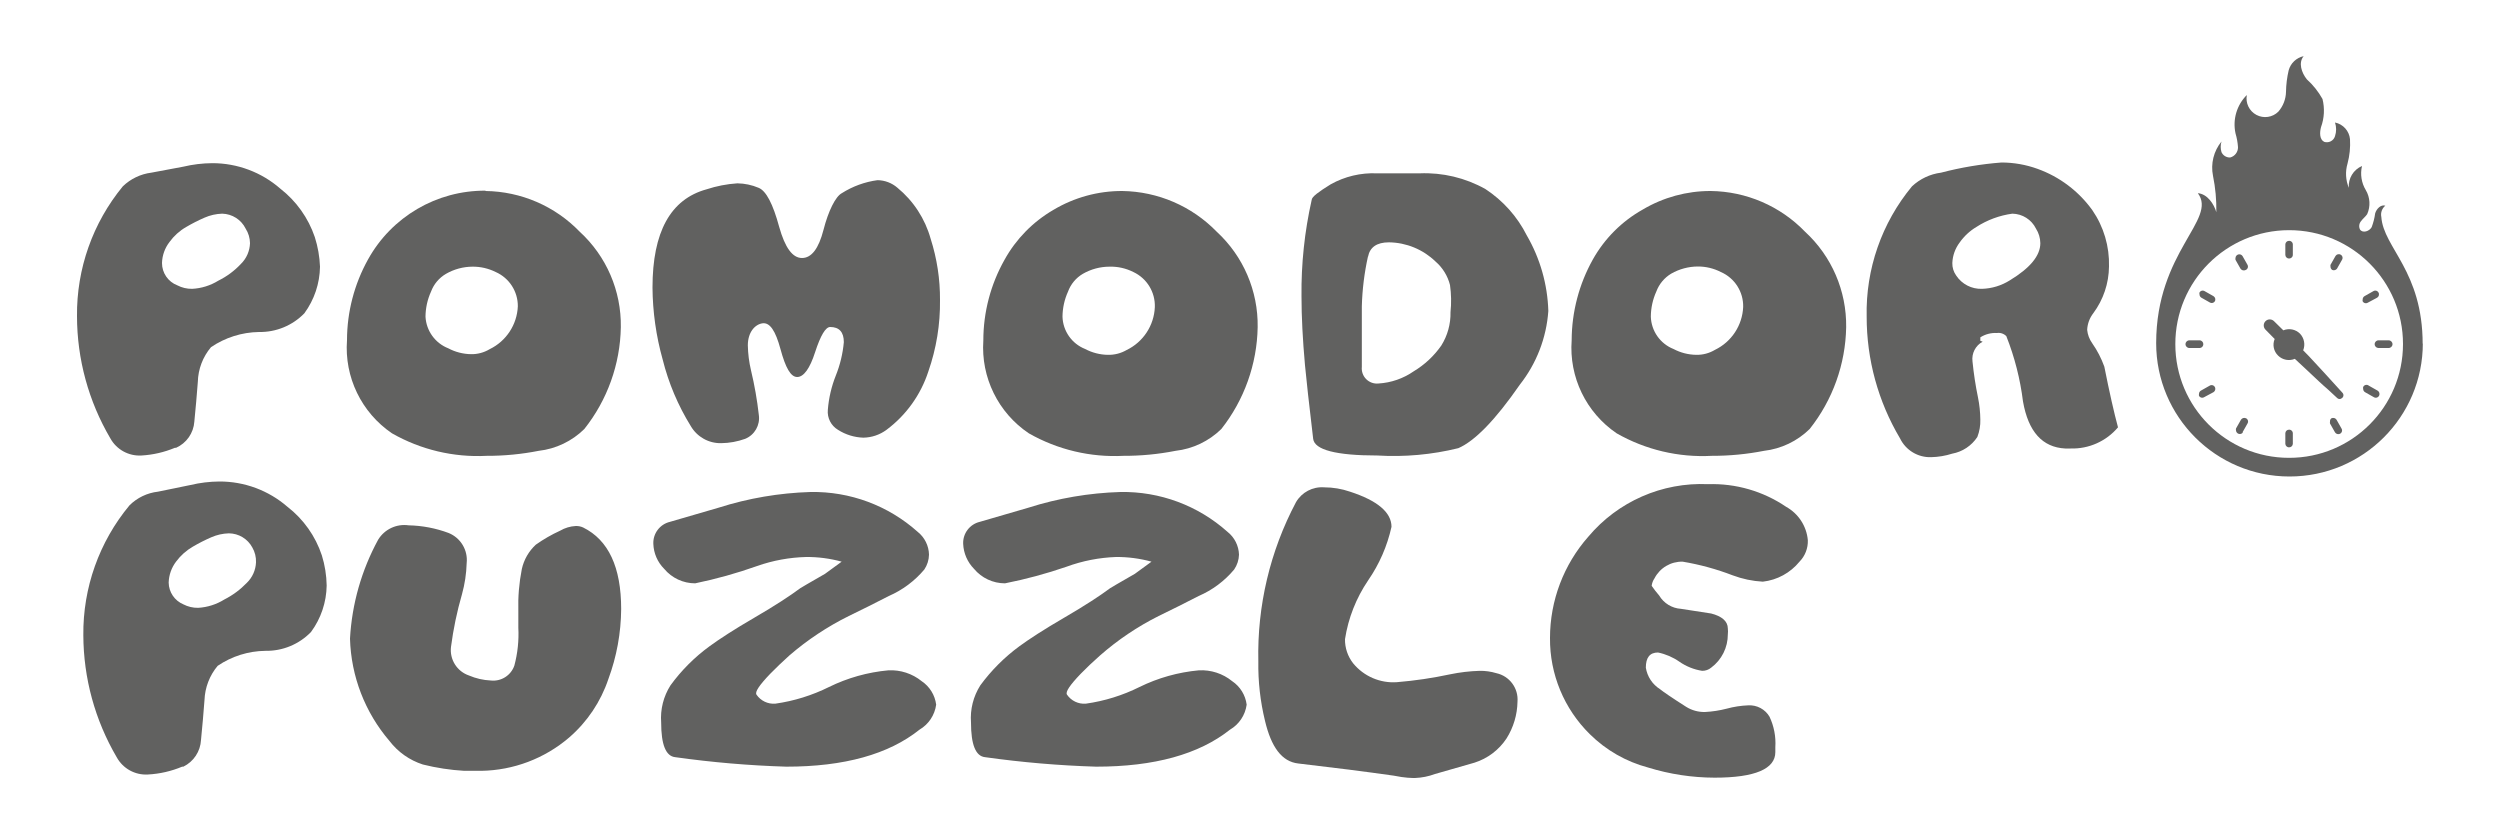
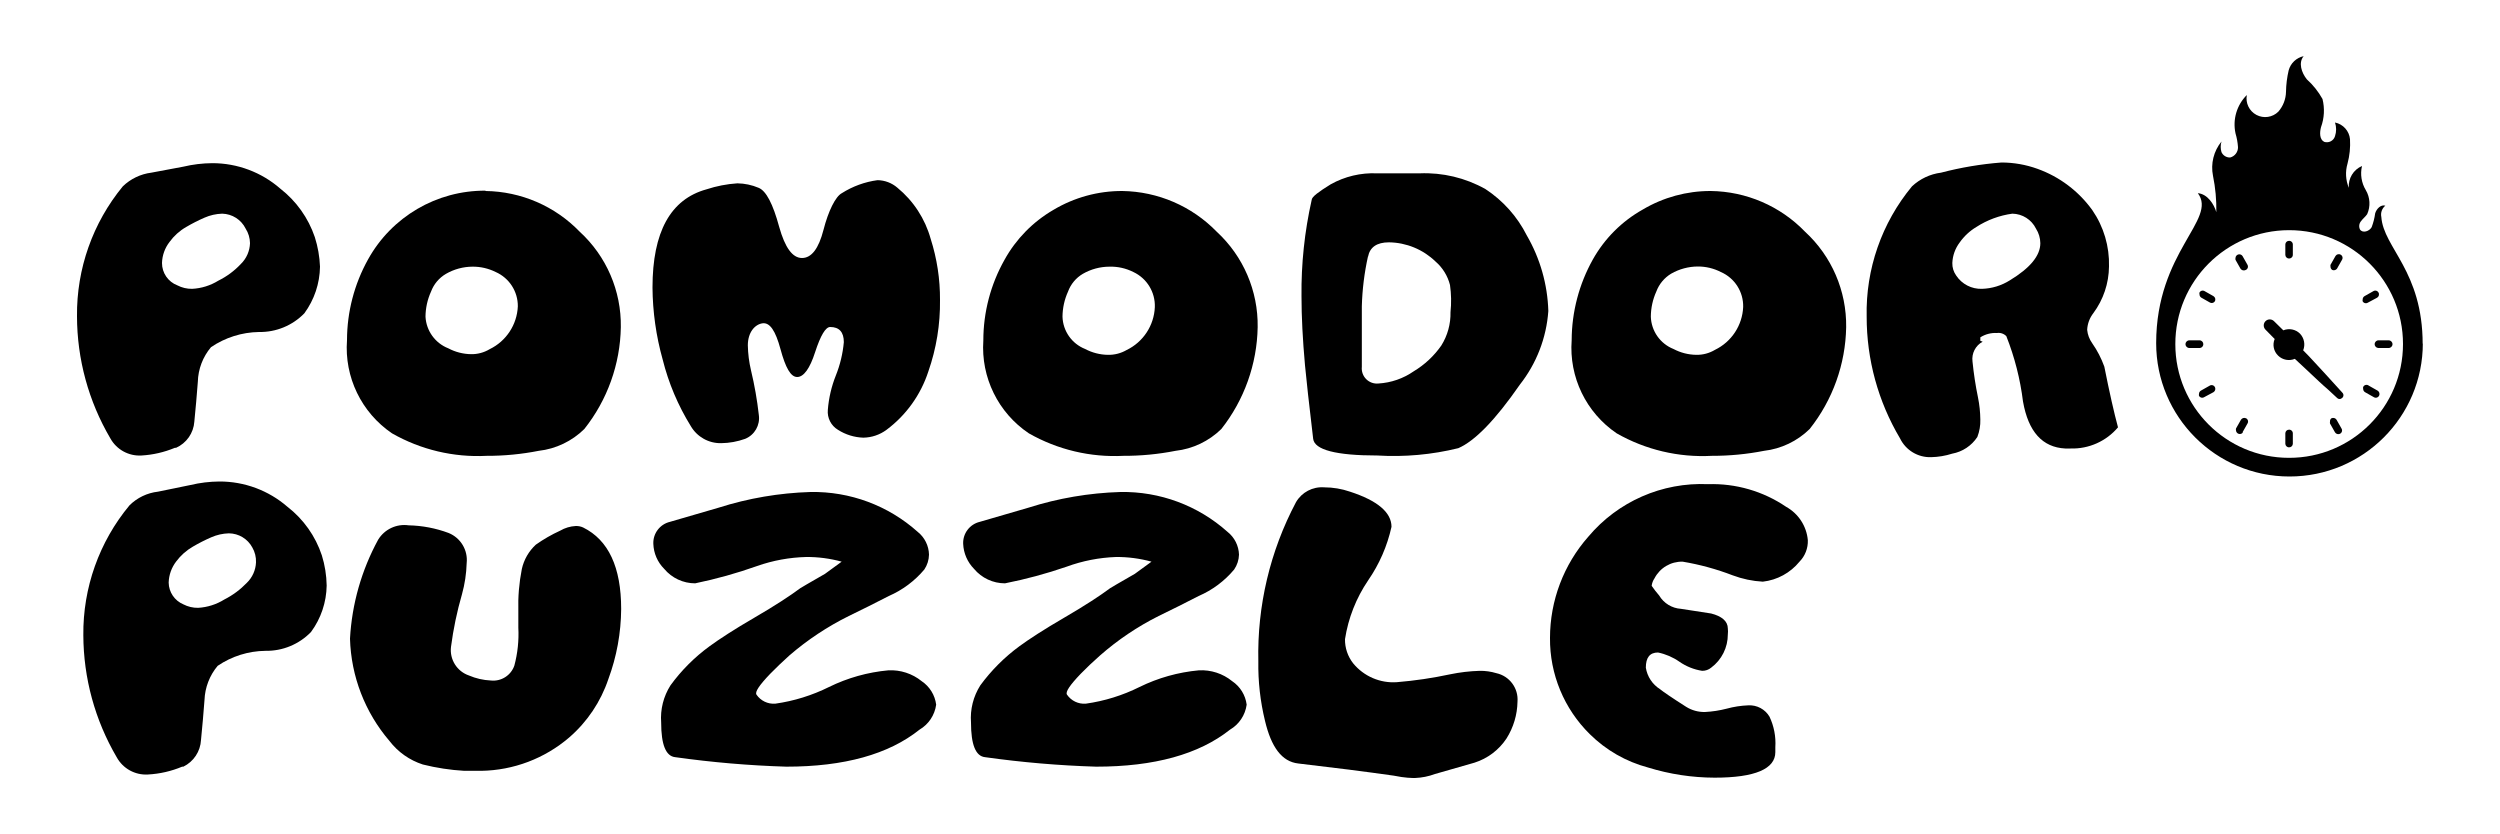
<svg xmlns="http://www.w3.org/2000/svg" id="Слой_1" data-name="Слой 1" viewBox="0 0 150 50">
-   <defs>
-     <style>.cls-1{fill:#616160;}</style>
-   </defs>
-   <path class="cls-1" d="M7.37,11.18a3,3,0,0,1,1.71-.82L11,10a7.78,7.78,0,0,1,1.74-.21,6.2,6.2,0,0,1,4.08,1.53,6.22,6.22,0,0,1,2.07,2.91A6.7,6.7,0,0,1,19.2,16a4.85,4.85,0,0,1-.94,2.8,3.7,3.7,0,0,1-2.72,1.12,5.27,5.27,0,0,0-2.88.91,3.36,3.36,0,0,0-.79,2.08c-.06.79-.13,1.59-.21,2.39a1.86,1.86,0,0,1-1.1,1.57l-.07,0a6.11,6.11,0,0,1-2,.46A2,2,0,0,1,6.62,26.3a14.49,14.49,0,0,1-2-7.33A12.06,12.06,0,0,1,7.37,11.18Zm7.37,2.54a1.61,1.61,0,0,0-1.41-.9,2.85,2.85,0,0,0-1.06.24,10.22,10.22,0,0,0-1.1.56,3.2,3.2,0,0,0-1,.9,2.16,2.16,0,0,0-.45,1.26,1.43,1.43,0,0,0,.92,1.34,1.86,1.86,0,0,0,.89.21,3.31,3.31,0,0,0,1.57-.49,4.71,4.71,0,0,0,1.35-1A1.82,1.82,0,0,0,15,14.59,1.66,1.66,0,0,0,14.74,13.72Z" />
-   <path class="cls-1" d="M29.13,11.46a8,8,0,0,1,5.65,2.44,7.61,7.61,0,0,1,2.47,5.73,10.11,10.11,0,0,1-2.19,6.11,4.65,4.65,0,0,1-2.74,1.31,15.88,15.88,0,0,1-3.12.3A10.38,10.38,0,0,1,23.52,26a6.2,6.2,0,0,1-2.7-5.59,10,10,0,0,1,1.26-4.84,8,8,0,0,1,7.05-4.13Zm.61,4.86A3.06,3.06,0,0,0,28.35,16a3.22,3.22,0,0,0-1.59.43,2.07,2.07,0,0,0-.9,1.07A3.71,3.71,0,0,0,25.53,19,2.16,2.16,0,0,0,26.9,20.9a3,3,0,0,0,1.36.35,2.09,2.09,0,0,0,1.12-.3,3,3,0,0,0,1.69-2.57A2.23,2.23,0,0,0,29.74,16.32Z" />
-   <path class="cls-1" d="M41.45,25.57a14.08,14.08,0,0,1-1.69-4,16.47,16.47,0,0,1-.61-4.32q0-5,3.24-5.89A7.51,7.51,0,0,1,44.24,11a3.38,3.38,0,0,1,1.28.27q.67.27,1.23,2.34c.35,1.25.8,1.87,1.37,1.87s1-.56,1.29-1.69.72-2,1.1-2.2a5.32,5.32,0,0,1,2.14-.78,1.86,1.86,0,0,1,1.19.45,6.08,6.08,0,0,1,2,3.07A11.8,11.8,0,0,1,56.4,18a12.5,12.5,0,0,1-.7,4.29,7.11,7.11,0,0,1-2.51,3.5,2.4,2.4,0,0,1-1.39.47,3,3,0,0,1-1.52-.47,1.26,1.26,0,0,1-.61-1.2,7.06,7.06,0,0,1,.48-2.06,7.08,7.08,0,0,0,.48-2c0-.61-.28-.91-.82-.91q-.41,0-.9,1.5c-.32,1-.69,1.5-1.08,1.5s-.7-.56-1-1.67-.64-1.62-1.09-1.55-.87.54-.87,1.32a7.12,7.12,0,0,0,.19,1.5,21.93,21.93,0,0,1,.47,2.68,1.34,1.34,0,0,1-.82,1.43,4.39,4.39,0,0,1-1.44.26A2.06,2.06,0,0,1,41.45,25.57Z" />
-   <path class="cls-1" d="M67.34,11.46A8.06,8.06,0,0,1,73,13.9a7.63,7.63,0,0,1,2.46,5.73,10.16,10.16,0,0,1-2.18,6.11,4.68,4.68,0,0,1-2.75,1.31,15.88,15.88,0,0,1-3.12.3A10.4,10.4,0,0,1,61.73,26,6.2,6.2,0,0,1,59,20.43a9.86,9.86,0,0,1,1.27-4.84,7.86,7.86,0,0,1,2.94-3A8,8,0,0,1,67.34,11.46ZM68,16.32A3,3,0,0,0,66.57,16a3.22,3.22,0,0,0-1.6.43,2.06,2.06,0,0,0-.89,1.07A3.71,3.71,0,0,0,63.75,19a2.15,2.15,0,0,0,1.36,1.94,3,3,0,0,0,1.36.35A2.15,2.15,0,0,0,67.6,21a3,3,0,0,0,1.69-2.57A2.24,2.24,0,0,0,68,16.32Z" />
-   <path class="cls-1" d="M78.7,12c0-.19.43-.5,1.14-.94a5.22,5.22,0,0,1,2.78-.66h2.56a7.44,7.44,0,0,1,3.94.94,7.21,7.21,0,0,1,2.49,2.79,9.61,9.61,0,0,1,1.29,4.53,8.06,8.06,0,0,1-1.71,4.42Q89,26.24,87.5,26.89a16.21,16.21,0,0,1-4.86.44c-2.48,0-3.77-.34-3.85-1-.25-2.1-.41-3.57-.49-4.41q-.21-2.33-.21-4.14A25.09,25.09,0,0,1,78.7,12Zm3.38,3.38a15.77,15.77,0,0,0-.37,3c0,.4,0,1,0,1.81s0,1.42,0,1.82a.91.91,0,0,0,1,1,4.14,4.14,0,0,0,2.11-.73,5.44,5.44,0,0,0,1.66-1.55,3.62,3.62,0,0,0,.55-2A6.62,6.62,0,0,0,87,17.1a2.76,2.76,0,0,0-.87-1.41,4.1,4.1,0,0,0-2.79-1.15C82.61,14.54,82.19,14.83,82.08,15.41Z" />
-   <path class="cls-1" d="M102.64,11.46a8,8,0,0,1,5.66,2.44,7.64,7.64,0,0,1,2.47,5.73,10.11,10.11,0,0,1-2.19,6.11,4.68,4.68,0,0,1-2.74,1.31,16.05,16.05,0,0,1-3.13.3A10.4,10.4,0,0,1,97,26a6.2,6.2,0,0,1-2.7-5.59,10,10,0,0,1,1.27-4.84,7.81,7.81,0,0,1,3-3A7.94,7.94,0,0,1,102.64,11.46Zm.61,4.86a3,3,0,0,0-1.38-.33,3.25,3.25,0,0,0-1.6.43,2.11,2.11,0,0,0-.89,1.07A3.71,3.71,0,0,0,99.05,19a2.16,2.16,0,0,0,1.36,1.94,3,3,0,0,0,1.37.35,2.11,2.11,0,0,0,1.12-.3,3,3,0,0,0,1.69-2.57A2.23,2.23,0,0,0,103.25,16.32Z" />
-   <path class="cls-1" d="M127.08,25.64a3.58,3.58,0,0,1-2.84,1.27l-.33,0c-1.36-.07-2.21-1-2.53-2.82a16,16,0,0,0-1-3.92.65.65,0,0,0-.56-.19,1.69,1.69,0,0,0-1,.26,1.25,1.25,0,0,0,0,.21l.14.05a1.18,1.18,0,0,0-.61,1.19,21,21,0,0,0,.33,2.16,7.06,7.06,0,0,1,.14,1.32,2.67,2.67,0,0,1-.18,1.05,2.31,2.31,0,0,1-1.51,1,4.47,4.47,0,0,1-1.26.21A2,2,0,0,1,114,26.3a14.26,14.26,0,0,1-2-7.3,11.84,11.84,0,0,1,2.72-7.82,3.13,3.13,0,0,1,1.74-.82,20.6,20.6,0,0,1,3.63-.61,6.38,6.38,0,0,1,2.16.38,6.94,6.94,0,0,1,3.29,2.48,5.68,5.68,0,0,1,1,3.38,4.78,4.78,0,0,1-.94,2.8,1.77,1.77,0,0,0-.37,1,1.66,1.66,0,0,0,.3.8,6,6,0,0,1,.73,1.41Q126.72,24.31,127.08,25.64Zm-6.34-12.82a5.29,5.29,0,0,0-2.16.8,3.26,3.26,0,0,0-1,.93,2.18,2.18,0,0,0-.44,1.23,1.23,1.23,0,0,0,.23.75,1.78,1.78,0,0,0,1.55.8,3.32,3.32,0,0,0,1.67-.51c1.22-.74,1.83-1.48,1.83-2.23a1.66,1.66,0,0,0-.26-.87A1.61,1.61,0,0,0,120.74,12.82Z" />
-   <path class="cls-1" d="M7.77,30.32a2.89,2.89,0,0,1,1.71-.82l1.95-.4a7.77,7.77,0,0,1,1.73-.21,6.2,6.2,0,0,1,4.09,1.52,6.12,6.12,0,0,1,2.06,2.91,6.42,6.42,0,0,1,.29,1.81,4.82,4.82,0,0,1-.94,2.79,3.71,3.71,0,0,1-2.73,1.13,5.2,5.2,0,0,0-2.87.9A3.39,3.39,0,0,0,12.27,42q-.09,1.2-.21,2.4A1.89,1.89,0,0,1,11,46l-.07,0a6.16,6.16,0,0,1-2.05.47A2,2,0,0,1,7,45.43a14.57,14.57,0,0,1-2-7.32A12,12,0,0,1,7.77,30.32Zm7.37,2.53A1.61,1.61,0,0,0,13.73,32a2.81,2.81,0,0,0-1.06.24,10.22,10.22,0,0,0-1.1.56,3.3,3.3,0,0,0-1,.89,2.19,2.19,0,0,0-.45,1.27A1.44,1.44,0,0,0,11,36.26a1.86,1.86,0,0,0,.89.21,3.34,3.34,0,0,0,1.57-.5,5,5,0,0,0,1.35-1,1.81,1.81,0,0,0,.55-1.23A1.65,1.65,0,0,0,15.14,32.85Z" />
-   <path class="cls-1" d="M22.69,32.38a1.84,1.84,0,0,1,1.83-.86,7.28,7.28,0,0,1,2.4.46A1.75,1.75,0,0,1,28,33.79a7.83,7.83,0,0,1-.28,1.86,21.31,21.31,0,0,0-.66,3.16,1.61,1.61,0,0,0,1.08,1.72,3.76,3.76,0,0,0,1.31.3,1.34,1.34,0,0,0,1.41-.89,7.34,7.34,0,0,0,.24-2.28v-1a11.32,11.32,0,0,1,.21-2.52,2.82,2.82,0,0,1,.84-1.46,8.94,8.94,0,0,1,1.46-.84,2.06,2.06,0,0,1,.94-.28,1,1,0,0,1,.44.09q2.28,1.13,2.28,4.89a12.35,12.35,0,0,1-.77,4.21,8,8,0,0,1-2.35,3.5,8.31,8.31,0,0,1-5.28,2H28.4l-.54,0a13.42,13.42,0,0,1-2.49-.38,4.1,4.1,0,0,1-2-1.41A9.86,9.86,0,0,1,21,38.32,14,14,0,0,1,22.69,32.38Z" />
-   <path class="cls-1" d="M43.12,30.46a20.19,20.19,0,0,1,5.51-.94,9.39,9.39,0,0,1,6.43,2.39,1.8,1.8,0,0,1,.68,1.37,1.66,1.66,0,0,1-.28.89,5.82,5.82,0,0,1-2.13,1.59q-1.2.62-2.4,1.2a17,17,0,0,0-3.57,2.37c-.42.38-.8.74-1.15,1.1-.65.68-.93,1.09-.82,1.25a1.25,1.25,0,0,0,1.13.54,10.57,10.57,0,0,0,3.22-1,10.18,10.18,0,0,1,3.56-1,2.94,2.94,0,0,1,2,.65,2,2,0,0,1,.87,1.41,2.06,2.06,0,0,1-1,1.5Q52.39,46,47.18,46a61.34,61.34,0,0,1-6.67-.57c-.56-.06-.84-.75-.84-2.08a3.65,3.65,0,0,1,.56-2.23,10.68,10.68,0,0,1,2.35-2.35c.56-.41,1.46-1,2.7-1.72s2.15-1.32,2.74-1.76c0,0,.53-.32,1.48-.86l1-.73a7.77,7.77,0,0,0-2.13-.28,9.59,9.59,0,0,0-2.94.54A27.94,27.94,0,0,1,41.71,35a2.42,2.42,0,0,1-1.86-.87,2.23,2.23,0,0,1-.65-1.5,1.3,1.3,0,0,1,1-1.32C41.59,30.91,42.55,30.62,43.12,30.46Z" />
-   <path class="cls-1" d="M61.71,30.46a20.19,20.19,0,0,1,5.51-.94,9.39,9.39,0,0,1,6.43,2.39,1.82,1.82,0,0,1,.69,1.37,1.67,1.67,0,0,1-.29.89,5.73,5.73,0,0,1-2.13,1.59q-1.2.62-2.4,1.2A16.66,16.66,0,0,0,66,39.33c-.43.38-.81.74-1.16,1.1-.65.68-.93,1.09-.82,1.25a1.25,1.25,0,0,0,1.13.54,10.49,10.49,0,0,0,3.22-1,10.18,10.18,0,0,1,3.56-1,2.92,2.92,0,0,1,2,.65,2,2,0,0,1,.87,1.41,2.06,2.06,0,0,1-1,1.5Q71,46,65.77,46a61.34,61.34,0,0,1-6.67-.57c-.56-.06-.84-.75-.84-2.08a3.65,3.65,0,0,1,.56-2.23,10.9,10.9,0,0,1,2.35-2.35c.56-.41,1.46-1,2.7-1.72s2.15-1.32,2.74-1.76c0,0,.53-.32,1.48-.86l1-.73a7.77,7.77,0,0,0-2.13-.28A9.59,9.59,0,0,0,64,34,27.94,27.94,0,0,1,60.3,35a2.42,2.42,0,0,1-1.86-.87,2.28,2.28,0,0,1-.65-1.5,1.3,1.3,0,0,1,1-1.32C60.18,30.91,61.14,30.62,61.71,30.46Z" />
-   <path class="cls-1" d="M79.45,29.24A4.8,4.8,0,0,1,81,29.5c1.66.54,2.49,1.25,2.49,2.11a9.13,9.13,0,0,1-1.4,3.21,8.63,8.63,0,0,0-1.39,3.53,2.29,2.29,0,0,0,.49,1.45,3.11,3.11,0,0,0,2.63,1.13A25,25,0,0,0,87,40.46a10.25,10.25,0,0,1,1.78-.21,3.29,3.29,0,0,1,1,.14,1.62,1.62,0,0,1,1.27,1.71,4.28,4.28,0,0,1-.66,2.21,3.61,3.61,0,0,1-1.92,1.45l-2.37.68a3.84,3.84,0,0,1-1.2.24c-.17,0-.6,0-1.27-.14q-2.53-.36-5.73-.73c-1-.11-1.63-1-2-2.56a14.16,14.16,0,0,1-.4-3.57,19.46,19.46,0,0,1,2.26-9.55A1.8,1.8,0,0,1,79.45,29.24Z" />
-   <path class="cls-1" d="M102.48,29.05a7.88,7.88,0,0,1,4.69,1.36,2.55,2.55,0,0,1,1.3,2,1.75,1.75,0,0,1-.5,1.29,3.32,3.32,0,0,1-2.2,1.2,6.08,6.08,0,0,1-1.81-.38,15.47,15.47,0,0,0-3-.82,1.85,1.85,0,0,0-1.69,1,1,1,0,0,0-.17.45,6.41,6.41,0,0,0,.45.58,1.64,1.64,0,0,0,1.31.8l1.81.28c.63.16,1,.46,1,.9a1.58,1.58,0,0,1,0,.35,2.48,2.48,0,0,1-1,2,.83.83,0,0,1-.54.19,3.27,3.27,0,0,1-1.37-.55,3.45,3.45,0,0,0-1.28-.55c-.49,0-.73.3-.73.91a1.87,1.87,0,0,0,.85,1.29c.17.14.69.5,1.57,1.06a2.05,2.05,0,0,0,1.13.31,6.54,6.54,0,0,0,1.3-.2,5.78,5.78,0,0,1,1.3-.2,1.39,1.39,0,0,1,1.27.68,3.72,3.72,0,0,1,.35,1.83v.3c0,1-1.21,1.53-3.64,1.53a13.65,13.65,0,0,1-4-.61,7.82,7.82,0,0,1-3.49-2A8,8,0,0,1,93,38.28a9.19,9.19,0,0,1,2.3-6.08A8.86,8.86,0,0,1,102.48,29.05Z" />
-   <path class="cls-1" d="M145.36,20.65c0-4.4-2.35-5.78-2.48-7.63a.69.69,0,0,1,.24-.68c-.27-.08-.53.19-.61.46a3.74,3.74,0,0,1-.21.83c-.14.25-.54.38-.7.14a.46.46,0,0,1,.07-.51c.1-.14.26-.26.36-.41a1.57,1.57,0,0,0-.08-1.44,1.94,1.94,0,0,1-.23-1.45,1.31,1.31,0,0,0-.79,1.31,2.18,2.18,0,0,1-.08-1.45A4.62,4.62,0,0,0,141,8.35a1.13,1.13,0,0,0-.9-1,1.29,1.29,0,0,1,0,.82.51.51,0,0,1-.65.34c-.29-.15-.27-.57-.19-.88a2.89,2.89,0,0,0,.09-1.69,4.61,4.61,0,0,0-.94-1.18c-.32-.4-.52-1-.19-1.39a1.19,1.19,0,0,0-.9.85,6.15,6.15,0,0,0-.16,1.29,1.87,1.87,0,0,1-.46,1.19,1.12,1.12,0,0,1-1.89-1A2.5,2.5,0,0,0,134.13,8a3.8,3.8,0,0,1,.15.83.63.63,0,0,1-.47.62.55.55,0,0,1-.52-.32,1.08,1.08,0,0,1,0-.64,2.48,2.48,0,0,0-.51,2.06,10,10,0,0,1,.2,2.18c-.14-.48-.53-1.09-1.11-1.14,1.19,1.58-2.5,3.51-2.5,9a8,8,0,0,0,16,0Zm-14.84,0a6.83,6.83,0,1,1,6.82,6.82A6.82,6.82,0,0,1,130.52,20.65Z" />
-   <path class="cls-1" d="M137.34,15.51a.22.22,0,0,0,.23-.22v-.62a.22.22,0,0,0-.23-.22.22.22,0,0,0-.22.22v.62A.22.22,0,0,0,137.34,15.51Z" />
-   <path class="cls-1" d="M134.85,15.89l-.3-.53a.23.23,0,0,0-.42.11.27.27,0,0,0,0,.12l.3.53a.24.24,0,0,0,.31.08A.22.22,0,0,0,134.85,15.89Z" />
-   <path class="cls-1" d="M132.89,18.08a.23.23,0,0,0-.08-.31l-.53-.3a.22.22,0,0,0-.31.08.2.2,0,0,0,0,.11.23.23,0,0,0,.11.2l.53.3A.22.22,0,0,0,132.89,18.08Z" />
-   <path class="cls-1" d="M132.2,20.65a.23.23,0,0,0-.22-.23h-.62a.23.23,0,0,0,0,.46H132A.23.23,0,0,0,132.2,20.65Z" />
-   <path class="cls-1" d="M132.81,23.53a.23.23,0,0,0,.08-.31.22.22,0,0,0-.31-.08l-.53.3a.23.23,0,0,0-.11.2.2.2,0,0,0,0,.11.22.22,0,0,0,.31.08Z" />
-   <path class="cls-1" d="M134.55,25.94l.3-.53a.22.22,0,0,0-.08-.31.24.24,0,0,0-.31.08l-.3.53a.27.27,0,0,0,0,.12.23.23,0,0,0,.42.11Z" />
-   <path class="cls-1" d="M137.57,26.63V26a.22.22,0,0,0-.23-.22.22.22,0,0,0-.22.22v.62a.22.22,0,0,0,.22.22A.22.22,0,0,0,137.57,26.63Z" />
-   <path class="cls-1" d="M139.8,25.3a.26.26,0,0,0,0,.11l.3.53a.23.23,0,0,0,.31.08.22.22,0,0,0,.08-.31l-.3-.53a.24.24,0,0,0-.31-.08A.23.23,0,0,0,139.8,25.3Z" />
-   <path class="cls-1" d="M141.79,23.22a.2.2,0,0,0,0,.11.23.23,0,0,0,.11.2l.53.3a.22.22,0,0,0,.31-.08.23.23,0,0,0-.08-.31l-.53-.3A.22.22,0,0,0,141.79,23.22Z" />
-   <path class="cls-1" d="M142.48,20.65a.23.23,0,0,0,.22.23h.62a.23.23,0,0,0,0-.46h-.62A.23.23,0,0,0,142.48,20.65Z" />
-   <path class="cls-1" d="M142.63,17.86a.23.23,0,0,0,.08-.31.22.22,0,0,0-.31-.08l-.53.3a.23.23,0,0,0-.11.2.2.2,0,0,0,0,.11.22.22,0,0,0,.31.08Z" />
-   <path class="cls-1" d="M140.22,16.12l.3-.53a.22.22,0,0,0-.08-.31.23.23,0,0,0-.31.08l-.3.53a.26.26,0,0,0,0,.11.23.23,0,0,0,.11.2A.24.24,0,0,0,140.22,16.12Z" />
-   <path class="cls-1" d="M140.55,23.57l-1-1.1c-.45-.47-.9-1-1.36-1.45a.94.94,0,0,0-.19-1,.92.92,0,0,0-1-.2l-.56-.55a.36.36,0,0,0-.51.51l.55.56a.9.9,0,0,0,.21,1,.92.92,0,0,0,1,.19l.91.85c.32.3.77.73,1.09,1l.55.51a.2.2,0,0,0,.27,0A.21.21,0,0,0,140.55,23.57Z" />
+   <path d="M7.37,11.18a3,3,0,0,1,1.71-.82L11,10a7.78,7.78,0,0,1,1.74-.21,6.2,6.2,0,0,1,4.08,1.53,6.22,6.22,0,0,1,2.07,2.91A6.7,6.7,0,0,1,19.2,16a4.85,4.85,0,0,1-.94,2.8,3.7,3.7,0,0,1-2.72,1.12,5.27,5.27,0,0,0-2.88.91,3.36,3.36,0,0,0-.79,2.08c-.06.79-.13,1.59-.21,2.39a1.86,1.86,0,0,1-1.1,1.57l-.07,0a6.11,6.11,0,0,1-2,.46A2,2,0,0,1,6.62,26.3a14.49,14.49,0,0,1-2-7.33A12.06,12.06,0,0,1,7.37,11.18Zm7.37,2.54a1.61,1.61,0,0,0-1.41-.9,2.85,2.85,0,0,0-1.06.24,10.22,10.22,0,0,0-1.1.56,3.2,3.2,0,0,0-1,.9,2.16,2.16,0,0,0-.45,1.26,1.43,1.43,0,0,0,.92,1.34,1.86,1.86,0,0,0,.89.21,3.31,3.31,0,0,0,1.57-.49,4.71,4.71,0,0,0,1.35-1A1.82,1.82,0,0,0,15,14.59,1.66,1.66,0,0,0,14.74,13.72Z" />
+   <path d="M29.13,11.46a8,8,0,0,1,5.65,2.44,7.61,7.61,0,0,1,2.47,5.73,10.11,10.11,0,0,1-2.19,6.11,4.65,4.65,0,0,1-2.74,1.31,15.88,15.88,0,0,1-3.12.3A10.38,10.38,0,0,1,23.52,26a6.2,6.2,0,0,1-2.7-5.59,10,10,0,0,1,1.26-4.84,8,8,0,0,1,7.05-4.13Zm.61,4.86A3.06,3.06,0,0,0,28.35,16a3.22,3.22,0,0,0-1.59.43,2.07,2.07,0,0,0-.9,1.07A3.71,3.71,0,0,0,25.53,19,2.16,2.16,0,0,0,26.9,20.9a3,3,0,0,0,1.36.35,2.09,2.09,0,0,0,1.12-.3,3,3,0,0,0,1.69-2.57A2.23,2.23,0,0,0,29.74,16.32Z" />
+   <path d="M41.45,25.57a14.08,14.08,0,0,1-1.69-4,16.47,16.47,0,0,1-.61-4.32q0-5,3.24-5.89A7.51,7.51,0,0,1,44.24,11a3.38,3.38,0,0,1,1.28.27q.67.27,1.23,2.34c.35,1.25.8,1.87,1.37,1.87s1-.56,1.29-1.69.72-2,1.1-2.2a5.32,5.32,0,0,1,2.14-.78,1.86,1.86,0,0,1,1.19.45,6.08,6.08,0,0,1,2,3.07A11.8,11.8,0,0,1,56.4,18a12.5,12.5,0,0,1-.7,4.29,7.11,7.11,0,0,1-2.51,3.5,2.4,2.4,0,0,1-1.39.47,3,3,0,0,1-1.52-.47,1.26,1.26,0,0,1-.61-1.2,7.06,7.06,0,0,1,.48-2.06,7.08,7.08,0,0,0,.48-2c0-.61-.28-.91-.82-.91q-.41,0-.9,1.5c-.32,1-.69,1.5-1.08,1.5s-.7-.56-1-1.67-.64-1.62-1.09-1.55-.87.54-.87,1.32a7.12,7.12,0,0,0,.19,1.5,21.93,21.93,0,0,1,.47,2.68,1.34,1.34,0,0,1-.82,1.43,4.39,4.39,0,0,1-1.44.26A2.06,2.06,0,0,1,41.45,25.57Z" />
+   <path d="M67.34,11.46A8.06,8.06,0,0,1,73,13.9a7.63,7.63,0,0,1,2.46,5.73,10.16,10.16,0,0,1-2.18,6.11,4.68,4.68,0,0,1-2.75,1.31,15.88,15.88,0,0,1-3.12.3A10.4,10.4,0,0,1,61.73,26,6.2,6.2,0,0,1,59,20.43a9.86,9.86,0,0,1,1.27-4.84,7.86,7.86,0,0,1,2.94-3A8,8,0,0,1,67.34,11.46ZM68,16.32A3,3,0,0,0,66.57,16a3.22,3.22,0,0,0-1.6.43,2.06,2.06,0,0,0-.89,1.07A3.71,3.71,0,0,0,63.75,19a2.15,2.15,0,0,0,1.36,1.94,3,3,0,0,0,1.36.35A2.15,2.15,0,0,0,67.6,21a3,3,0,0,0,1.69-2.57A2.24,2.24,0,0,0,68,16.32Z" />
+   <path d="M78.7,12c0-.19.43-.5,1.14-.94a5.22,5.22,0,0,1,2.78-.66h2.56a7.44,7.44,0,0,1,3.94.94,7.21,7.21,0,0,1,2.49,2.79,9.61,9.61,0,0,1,1.29,4.53,8.06,8.06,0,0,1-1.71,4.42Q89,26.24,87.5,26.89a16.21,16.21,0,0,1-4.86.44c-2.48,0-3.77-.34-3.85-1-.25-2.1-.41-3.57-.49-4.41q-.21-2.33-.21-4.14A25.09,25.09,0,0,1,78.7,12Zm3.38,3.38a15.77,15.77,0,0,0-.37,3c0,.4,0,1,0,1.81s0,1.42,0,1.82a.91.91,0,0,0,1,1,4.14,4.14,0,0,0,2.11-.73,5.44,5.44,0,0,0,1.66-1.55,3.62,3.62,0,0,0,.55-2A6.62,6.62,0,0,0,87,17.1a2.76,2.76,0,0,0-.87-1.41,4.1,4.1,0,0,0-2.79-1.15C82.61,14.54,82.19,14.83,82.08,15.41Z" />
+   <path d="M102.64,11.46a8,8,0,0,1,5.66,2.44,7.64,7.64,0,0,1,2.47,5.73,10.11,10.11,0,0,1-2.19,6.11,4.68,4.68,0,0,1-2.74,1.31,16.05,16.05,0,0,1-3.13.3A10.4,10.4,0,0,1,97,26a6.2,6.2,0,0,1-2.7-5.59,10,10,0,0,1,1.27-4.84,7.81,7.81,0,0,1,3-3A7.94,7.94,0,0,1,102.64,11.46Zm.61,4.86a3,3,0,0,0-1.38-.33,3.25,3.25,0,0,0-1.6.43,2.11,2.11,0,0,0-.89,1.07A3.71,3.71,0,0,0,99.05,19a2.16,2.16,0,0,0,1.36,1.94,3,3,0,0,0,1.37.35,2.11,2.11,0,0,0,1.12-.3,3,3,0,0,0,1.69-2.57A2.23,2.23,0,0,0,103.25,16.32Z" />
+   <path d="M127.08,25.64a3.58,3.58,0,0,1-2.84,1.27l-.33,0c-1.36-.07-2.21-1-2.53-2.82a16,16,0,0,0-1-3.92.65.65,0,0,0-.56-.19,1.69,1.69,0,0,0-1,.26,1.25,1.25,0,0,0,0,.21l.14.05a1.18,1.18,0,0,0-.61,1.19,21,21,0,0,0,.33,2.16,7.06,7.06,0,0,1,.14,1.32,2.67,2.67,0,0,1-.18,1.05,2.31,2.31,0,0,1-1.51,1,4.47,4.47,0,0,1-1.26.21A2,2,0,0,1,114,26.3a14.26,14.26,0,0,1-2-7.3,11.84,11.84,0,0,1,2.72-7.82,3.13,3.13,0,0,1,1.74-.82,20.6,20.6,0,0,1,3.63-.61,6.38,6.38,0,0,1,2.16.38,6.94,6.94,0,0,1,3.29,2.48,5.68,5.68,0,0,1,1,3.38,4.78,4.78,0,0,1-.94,2.8,1.77,1.77,0,0,0-.37,1,1.66,1.66,0,0,0,.3.8,6,6,0,0,1,.73,1.41Q126.72,24.31,127.08,25.64Zm-6.34-12.82a5.29,5.29,0,0,0-2.16.8,3.26,3.26,0,0,0-1,.93,2.18,2.18,0,0,0-.44,1.23,1.23,1.23,0,0,0,.23.75,1.78,1.78,0,0,0,1.55.8,3.32,3.32,0,0,0,1.67-.51c1.22-.74,1.83-1.48,1.83-2.23a1.66,1.66,0,0,0-.26-.87A1.61,1.61,0,0,0,120.74,12.82Z" />
+   <path d="M7.77,30.32a2.89,2.89,0,0,1,1.71-.82l1.95-.4a7.77,7.77,0,0,1,1.73-.21,6.2,6.2,0,0,1,4.09,1.52,6.12,6.12,0,0,1,2.06,2.91,6.42,6.42,0,0,1,.29,1.81,4.82,4.82,0,0,1-.94,2.79,3.71,3.71,0,0,1-2.73,1.13,5.2,5.2,0,0,0-2.87.9A3.39,3.39,0,0,0,12.27,42q-.09,1.2-.21,2.4A1.89,1.89,0,0,1,11,46l-.07,0a6.16,6.16,0,0,1-2.05.47A2,2,0,0,1,7,45.43a14.57,14.57,0,0,1-2-7.32A12,12,0,0,1,7.77,30.32Zm7.37,2.53A1.61,1.61,0,0,0,13.73,32a2.81,2.81,0,0,0-1.06.24,10.22,10.22,0,0,0-1.1.56,3.3,3.3,0,0,0-1,.89,2.19,2.19,0,0,0-.45,1.27A1.44,1.44,0,0,0,11,36.26a1.86,1.86,0,0,0,.89.21,3.34,3.34,0,0,0,1.57-.5,5,5,0,0,0,1.35-1,1.81,1.81,0,0,0,.55-1.23A1.65,1.65,0,0,0,15.14,32.85Z" />
+   <path d="M22.69,32.38a1.84,1.84,0,0,1,1.83-.86,7.28,7.28,0,0,1,2.4.46A1.75,1.75,0,0,1,28,33.79a7.83,7.83,0,0,1-.28,1.86,21.31,21.31,0,0,0-.66,3.16,1.61,1.61,0,0,0,1.08,1.72,3.76,3.76,0,0,0,1.31.3,1.34,1.34,0,0,0,1.41-.89,7.34,7.34,0,0,0,.24-2.28v-1a11.32,11.32,0,0,1,.21-2.52,2.82,2.82,0,0,1,.84-1.46,8.94,8.94,0,0,1,1.46-.84,2.06,2.06,0,0,1,.94-.28,1,1,0,0,1,.44.09q2.28,1.13,2.28,4.89a12.35,12.35,0,0,1-.77,4.21,8,8,0,0,1-2.35,3.5,8.31,8.31,0,0,1-5.28,2H28.4l-.54,0a13.42,13.42,0,0,1-2.49-.38,4.1,4.1,0,0,1-2-1.41A9.86,9.86,0,0,1,21,38.32,14,14,0,0,1,22.69,32.38Z" />
+   <path d="M43.12,30.46a20.19,20.19,0,0,1,5.51-.94,9.39,9.39,0,0,1,6.43,2.39,1.8,1.8,0,0,1,.68,1.37,1.66,1.66,0,0,1-.28.89,5.82,5.82,0,0,1-2.13,1.59q-1.2.62-2.4,1.2a17,17,0,0,0-3.57,2.37c-.42.38-.8.74-1.15,1.1-.65.68-.93,1.09-.82,1.25a1.25,1.25,0,0,0,1.13.54,10.57,10.57,0,0,0,3.22-1,10.18,10.18,0,0,1,3.56-1,2.94,2.94,0,0,1,2,.65,2,2,0,0,1,.87,1.41,2.06,2.06,0,0,1-1,1.5Q52.39,46,47.18,46a61.34,61.34,0,0,1-6.67-.57c-.56-.06-.84-.75-.84-2.08a3.65,3.65,0,0,1,.56-2.23,10.68,10.68,0,0,1,2.35-2.35c.56-.41,1.46-1,2.7-1.72s2.15-1.32,2.74-1.76c0,0,.53-.32,1.48-.86l1-.73a7.77,7.77,0,0,0-2.13-.28,9.59,9.59,0,0,0-2.94.54A27.94,27.94,0,0,1,41.71,35a2.42,2.42,0,0,1-1.86-.87,2.23,2.23,0,0,1-.65-1.5,1.3,1.3,0,0,1,1-1.32C41.59,30.91,42.55,30.62,43.12,30.46Z" />
+   <path d="M61.71,30.46a20.19,20.19,0,0,1,5.51-.94,9.39,9.39,0,0,1,6.43,2.39,1.82,1.82,0,0,1,.69,1.37,1.67,1.67,0,0,1-.29.89,5.73,5.73,0,0,1-2.13,1.59q-1.2.62-2.4,1.2A16.66,16.66,0,0,0,66,39.33c-.43.38-.81.74-1.16,1.1-.65.68-.93,1.09-.82,1.25a1.25,1.25,0,0,0,1.13.54,10.49,10.49,0,0,0,3.22-1,10.18,10.18,0,0,1,3.56-1,2.92,2.92,0,0,1,2,.65,2,2,0,0,1,.87,1.41,2.06,2.06,0,0,1-1,1.5Q71,46,65.77,46a61.34,61.34,0,0,1-6.67-.57c-.56-.06-.84-.75-.84-2.08a3.65,3.65,0,0,1,.56-2.23,10.9,10.9,0,0,1,2.35-2.35c.56-.41,1.46-1,2.7-1.72s2.15-1.32,2.74-1.76c0,0,.53-.32,1.48-.86l1-.73a7.77,7.77,0,0,0-2.13-.28A9.59,9.59,0,0,0,64,34,27.94,27.94,0,0,1,60.3,35a2.42,2.42,0,0,1-1.86-.87,2.28,2.28,0,0,1-.65-1.5,1.3,1.3,0,0,1,1-1.32C60.18,30.91,61.14,30.62,61.71,30.46Z" />
+   <path d="M79.45,29.24A4.8,4.8,0,0,1,81,29.5c1.66.54,2.49,1.25,2.49,2.11a9.13,9.13,0,0,1-1.4,3.21,8.63,8.63,0,0,0-1.39,3.53,2.29,2.29,0,0,0,.49,1.45,3.11,3.11,0,0,0,2.63,1.13A25,25,0,0,0,87,40.46a10.25,10.25,0,0,1,1.78-.21,3.29,3.29,0,0,1,1,.14,1.62,1.62,0,0,1,1.27,1.71,4.28,4.28,0,0,1-.66,2.21,3.61,3.61,0,0,1-1.92,1.45l-2.37.68a3.84,3.84,0,0,1-1.2.24c-.17,0-.6,0-1.27-.14q-2.53-.36-5.73-.73c-1-.11-1.63-1-2-2.56a14.16,14.16,0,0,1-.4-3.57,19.46,19.46,0,0,1,2.26-9.55A1.8,1.8,0,0,1,79.45,29.24Z" />
+   <path d="M102.48,29.05a7.88,7.88,0,0,1,4.69,1.36,2.55,2.55,0,0,1,1.3,2,1.75,1.75,0,0,1-.5,1.29,3.32,3.32,0,0,1-2.2,1.2,6.08,6.08,0,0,1-1.81-.38,15.47,15.47,0,0,0-3-.82,1.85,1.85,0,0,0-1.69,1,1,1,0,0,0-.17.45,6.41,6.41,0,0,0,.45.58,1.64,1.64,0,0,0,1.31.8l1.81.28c.63.16,1,.46,1,.9a1.58,1.58,0,0,1,0,.35,2.48,2.48,0,0,1-1,2,.83.83,0,0,1-.54.19,3.27,3.27,0,0,1-1.37-.55,3.45,3.45,0,0,0-1.28-.55c-.49,0-.73.3-.73.91a1.87,1.87,0,0,0,.85,1.29c.17.14.69.5,1.57,1.06a2.05,2.05,0,0,0,1.13.31,6.54,6.54,0,0,0,1.3-.2,5.78,5.78,0,0,1,1.3-.2,1.39,1.39,0,0,1,1.27.68,3.72,3.72,0,0,1,.35,1.83v.3c0,1-1.21,1.53-3.64,1.53a13.65,13.65,0,0,1-4-.61,7.82,7.82,0,0,1-3.49-2A8,8,0,0,1,93,38.28a9.19,9.19,0,0,1,2.3-6.08A8.86,8.86,0,0,1,102.48,29.05Z" />
+   <path d="M145.36,20.65c0-4.4-2.35-5.78-2.48-7.63a.69.69,0,0,1,.24-.68c-.27-.08-.53.19-.61.46a3.74,3.74,0,0,1-.21.83c-.14.25-.54.38-.7.14a.46.46,0,0,1,.07-.51c.1-.14.26-.26.36-.41a1.57,1.57,0,0,0-.08-1.44,1.94,1.94,0,0,1-.23-1.45,1.31,1.31,0,0,0-.79,1.31,2.18,2.18,0,0,1-.08-1.45A4.62,4.62,0,0,0,141,8.35a1.13,1.13,0,0,0-.9-1,1.29,1.29,0,0,1,0,.82.51.51,0,0,1-.65.34c-.29-.15-.27-.57-.19-.88a2.89,2.89,0,0,0,.09-1.69,4.61,4.61,0,0,0-.94-1.18c-.32-.4-.52-1-.19-1.39a1.19,1.19,0,0,0-.9.85,6.15,6.15,0,0,0-.16,1.29,1.87,1.87,0,0,1-.46,1.19,1.12,1.12,0,0,1-1.89-1A2.5,2.5,0,0,0,134.13,8a3.8,3.8,0,0,1,.15.83.63.63,0,0,1-.47.62.55.55,0,0,1-.52-.32,1.08,1.08,0,0,1,0-.64,2.48,2.48,0,0,0-.51,2.06,10,10,0,0,1,.2,2.18c-.14-.48-.53-1.09-1.11-1.14,1.19,1.58-2.5,3.51-2.5,9a8,8,0,0,0,16,0Zm-14.84,0a6.83,6.83,0,1,1,6.82,6.82A6.82,6.82,0,0,1,130.52,20.65Z" />
+   <path d="M137.34,15.51a.22.22,0,0,0,.23-.22v-.62a.22.22,0,0,0-.23-.22.22.22,0,0,0-.22.22v.62A.22.22,0,0,0,137.34,15.51Z" />
+   <path d="M134.85,15.89l-.3-.53a.23.23,0,0,0-.42.11.27.27,0,0,0,0,.12l.3.53a.24.24,0,0,0,.31.08A.22.22,0,0,0,134.85,15.89Z" />
+   <path d="M132.89,18.08a.23.23,0,0,0-.08-.31l-.53-.3a.22.22,0,0,0-.31.08.2.2,0,0,0,0,.11.23.23,0,0,0,.11.2l.53.3A.22.22,0,0,0,132.89,18.08Z" />
+   <path d="M132.2,20.65a.23.23,0,0,0-.22-.23h-.62a.23.23,0,0,0,0,.46H132A.23.23,0,0,0,132.2,20.65Z" />
+   <path d="M132.81,23.53a.23.23,0,0,0,.08-.31.22.22,0,0,0-.31-.08l-.53.3a.23.23,0,0,0-.11.2.2.2,0,0,0,0,.11.22.22,0,0,0,.31.08Z" />
+   <path d="M134.55,25.94l.3-.53a.22.22,0,0,0-.08-.31.24.24,0,0,0-.31.08l-.3.53a.27.27,0,0,0,0,.12.23.23,0,0,0,.42.11Z" />
+   <path d="M137.57,26.63V26a.22.22,0,0,0-.23-.22.22.22,0,0,0-.22.22v.62a.22.22,0,0,0,.22.22A.22.22,0,0,0,137.57,26.63Z" />
+   <path d="M139.8,25.3a.26.26,0,0,0,0,.11l.3.53a.23.23,0,0,0,.31.08.22.22,0,0,0,.08-.31l-.3-.53a.24.24,0,0,0-.31-.08A.23.23,0,0,0,139.8,25.3Z" />
+   <path d="M141.79,23.22a.2.2,0,0,0,0,.11.23.23,0,0,0,.11.2l.53.3a.22.22,0,0,0,.31-.08.23.23,0,0,0-.08-.31l-.53-.3A.22.22,0,0,0,141.79,23.22Z" />
+   <path d="M142.48,20.65a.23.23,0,0,0,.22.23h.62a.23.23,0,0,0,0-.46h-.62A.23.23,0,0,0,142.48,20.65Z" />
+   <path d="M142.63,17.86a.23.23,0,0,0,.08-.31.22.22,0,0,0-.31-.08l-.53.3a.23.23,0,0,0-.11.2.2.2,0,0,0,0,.11.22.22,0,0,0,.31.08Z" />
+   <path d="M140.22,16.12l.3-.53a.22.22,0,0,0-.08-.31.23.23,0,0,0-.31.08l-.3.53a.26.26,0,0,0,0,.11.23.23,0,0,0,.11.2A.24.24,0,0,0,140.22,16.12Z" />
+   <path d="M140.55,23.57l-1-1.1c-.45-.47-.9-1-1.36-1.45a.94.94,0,0,0-.19-1,.92.92,0,0,0-1-.2l-.56-.55a.36.36,0,0,0-.51.51l.55.56a.9.9,0,0,0,.21,1,.92.92,0,0,0,1,.19l.91.85c.32.3.77.73,1.09,1l.55.51a.2.2,0,0,0,.27,0A.21.21,0,0,0,140.55,23.57Z" />
</svg>
